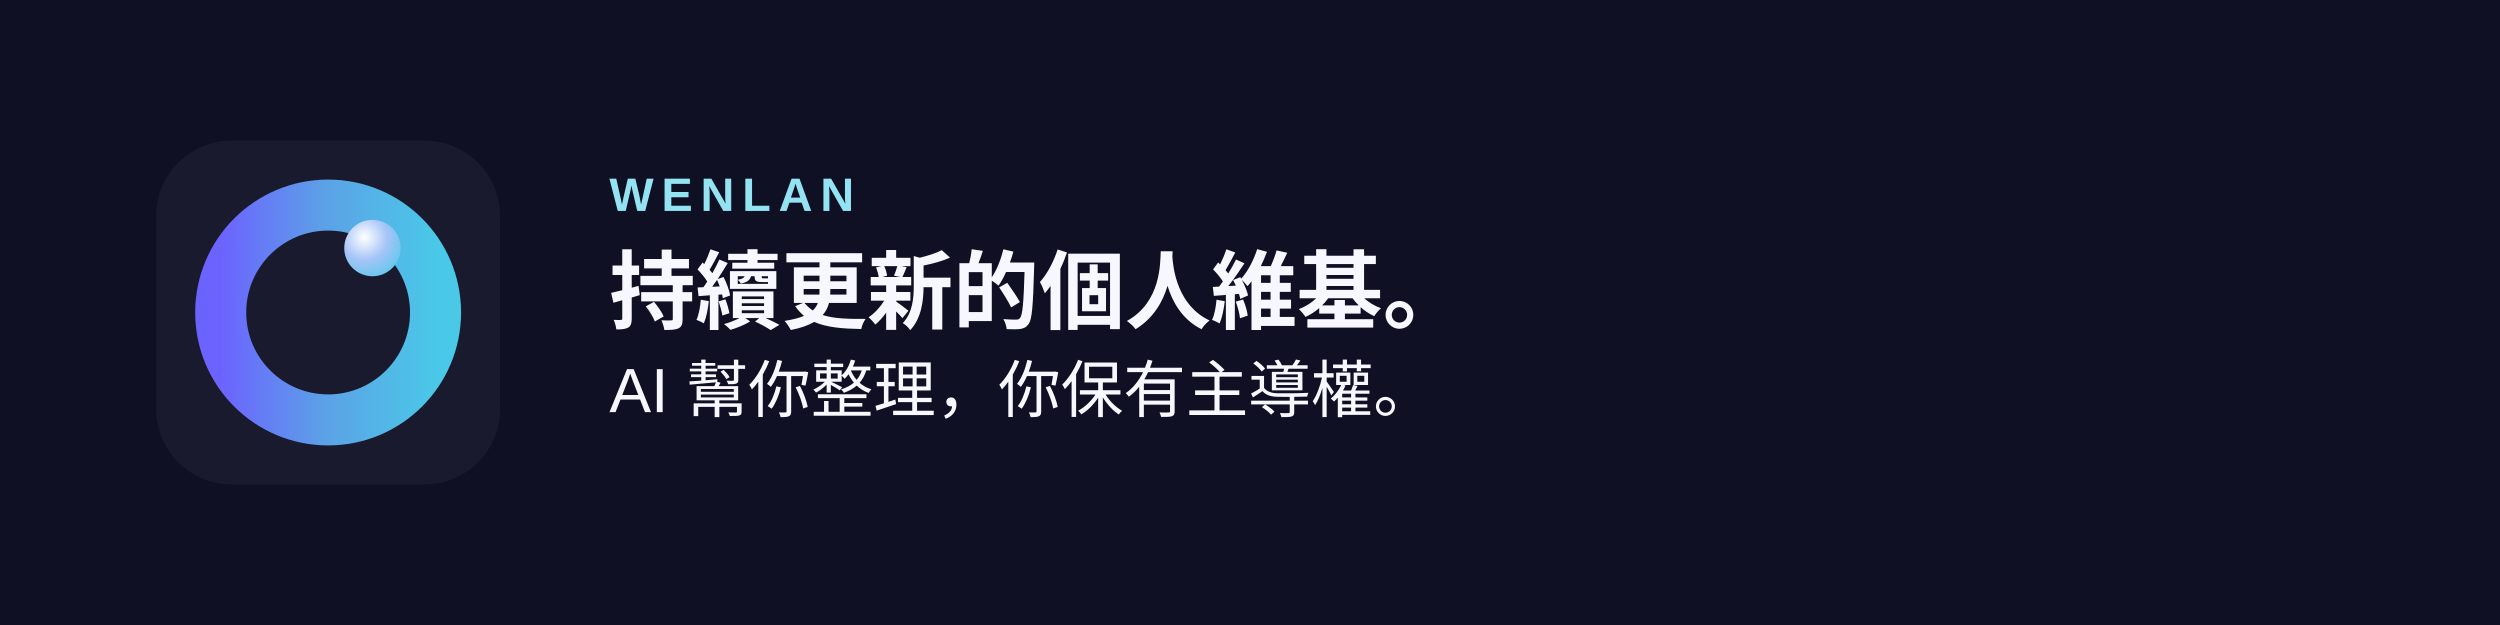
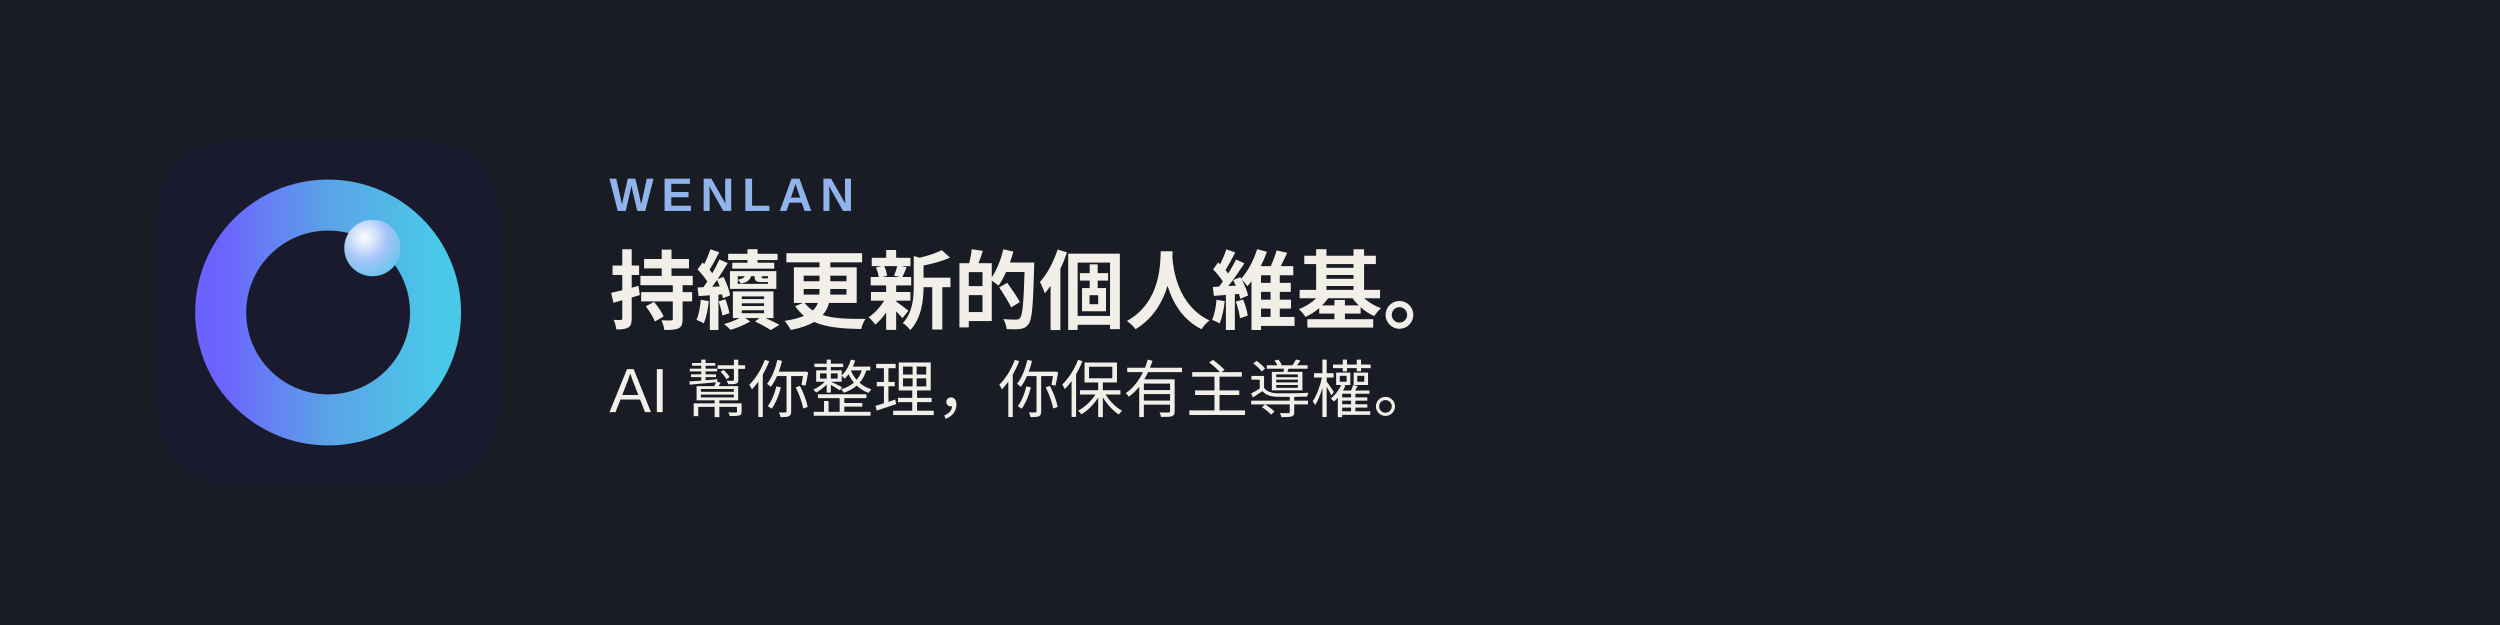
<svg xmlns="http://www.w3.org/2000/svg" width="1280" height="320" viewBox="0 0 1280 320" fill="none" role="img" aria-labelledby="title desc">
-   <rect width="1280" height="320" fill="#101024" />
+   <rect width="1280" height="320" fill="#191C24" />
  <g transform="translate(80 72) scale(0.34375)">
    <rect width="512" height="512" rx="112" fill="#1A1A2E" />
    <circle cx="256" cy="256" r="160" fill="none" stroke="url(#banner-zh-Hant-desktop-ring)" stroke-width="76" />
    <circle cx="322" cy="160" r="42" fill="url(#banner-zh-Hant-desktop-orb)" />
  </g>
-   <text x="312" y="108" fill="#93E3F2" font-family="Arial, &quot;PingFang TC&quot;, sans-serif" font-size="24" font-weight="700" text-anchor="start" letter-spacing="4">WENLAN</text>
-   <text x="312" y="165" fill="#F7F8FF" font-family="Arial, &quot;PingFang TC&quot;, sans-serif" font-size="44" font-weight="700" text-anchor="start">持續更新的個人維基。</text>
-   <text x="312" y="211" fill="#F7F8FF" font-family="Arial, &quot;PingFang TC&quot;, sans-serif" font-size="32" font-weight="400" text-anchor="start">AI 幫你整理，你保有主導權。</text>
+   <text x="312" y="108" fill="#8FB3EA" font-family="Arial, &quot;PingFang TC&quot;, sans-serif" font-size="24" font-weight="700" text-anchor="start" letter-spacing="4">WENLAN</text>
+   <text x="312" y="165" fill="#F1EFE8" font-family="Arial, &quot;PingFang TC&quot;, sans-serif" font-size="44" font-weight="700" text-anchor="start">持續更新的個人維基。</text>
+   <text x="312" y="211" fill="#F1EFE8" font-family="Arial, &quot;PingFang TC&quot;, sans-serif" font-size="32" font-weight="400" text-anchor="start">AI 幫你整理，你保有主導權。</text>
  <defs>
    <linearGradient id="banner-zh-Hant-desktop-ring" x1="96" y1="256" x2="416" y2="256" gradientUnits="userSpaceOnUse">
      <stop stop-color="#6C63FF" />
      <stop offset="0.5" stop-color="#5BA3E6" />
      <stop offset="1" stop-color="#4AC8E8" />
    </linearGradient>
    <radialGradient id="banner-zh-Hant-desktop-orb" cx="0" cy="0" r="1" gradientUnits="userSpaceOnUse" gradientTransform="translate(310 144) rotate(52.125) scale(76.0263)">
      <stop stop-color="#FFFFFF" />
      <stop offset="0.45" stop-color="#A5C4F7" />
      <stop offset="1" stop-color="#4AC8E8" />
    </radialGradient>
  </defs>
</svg>
